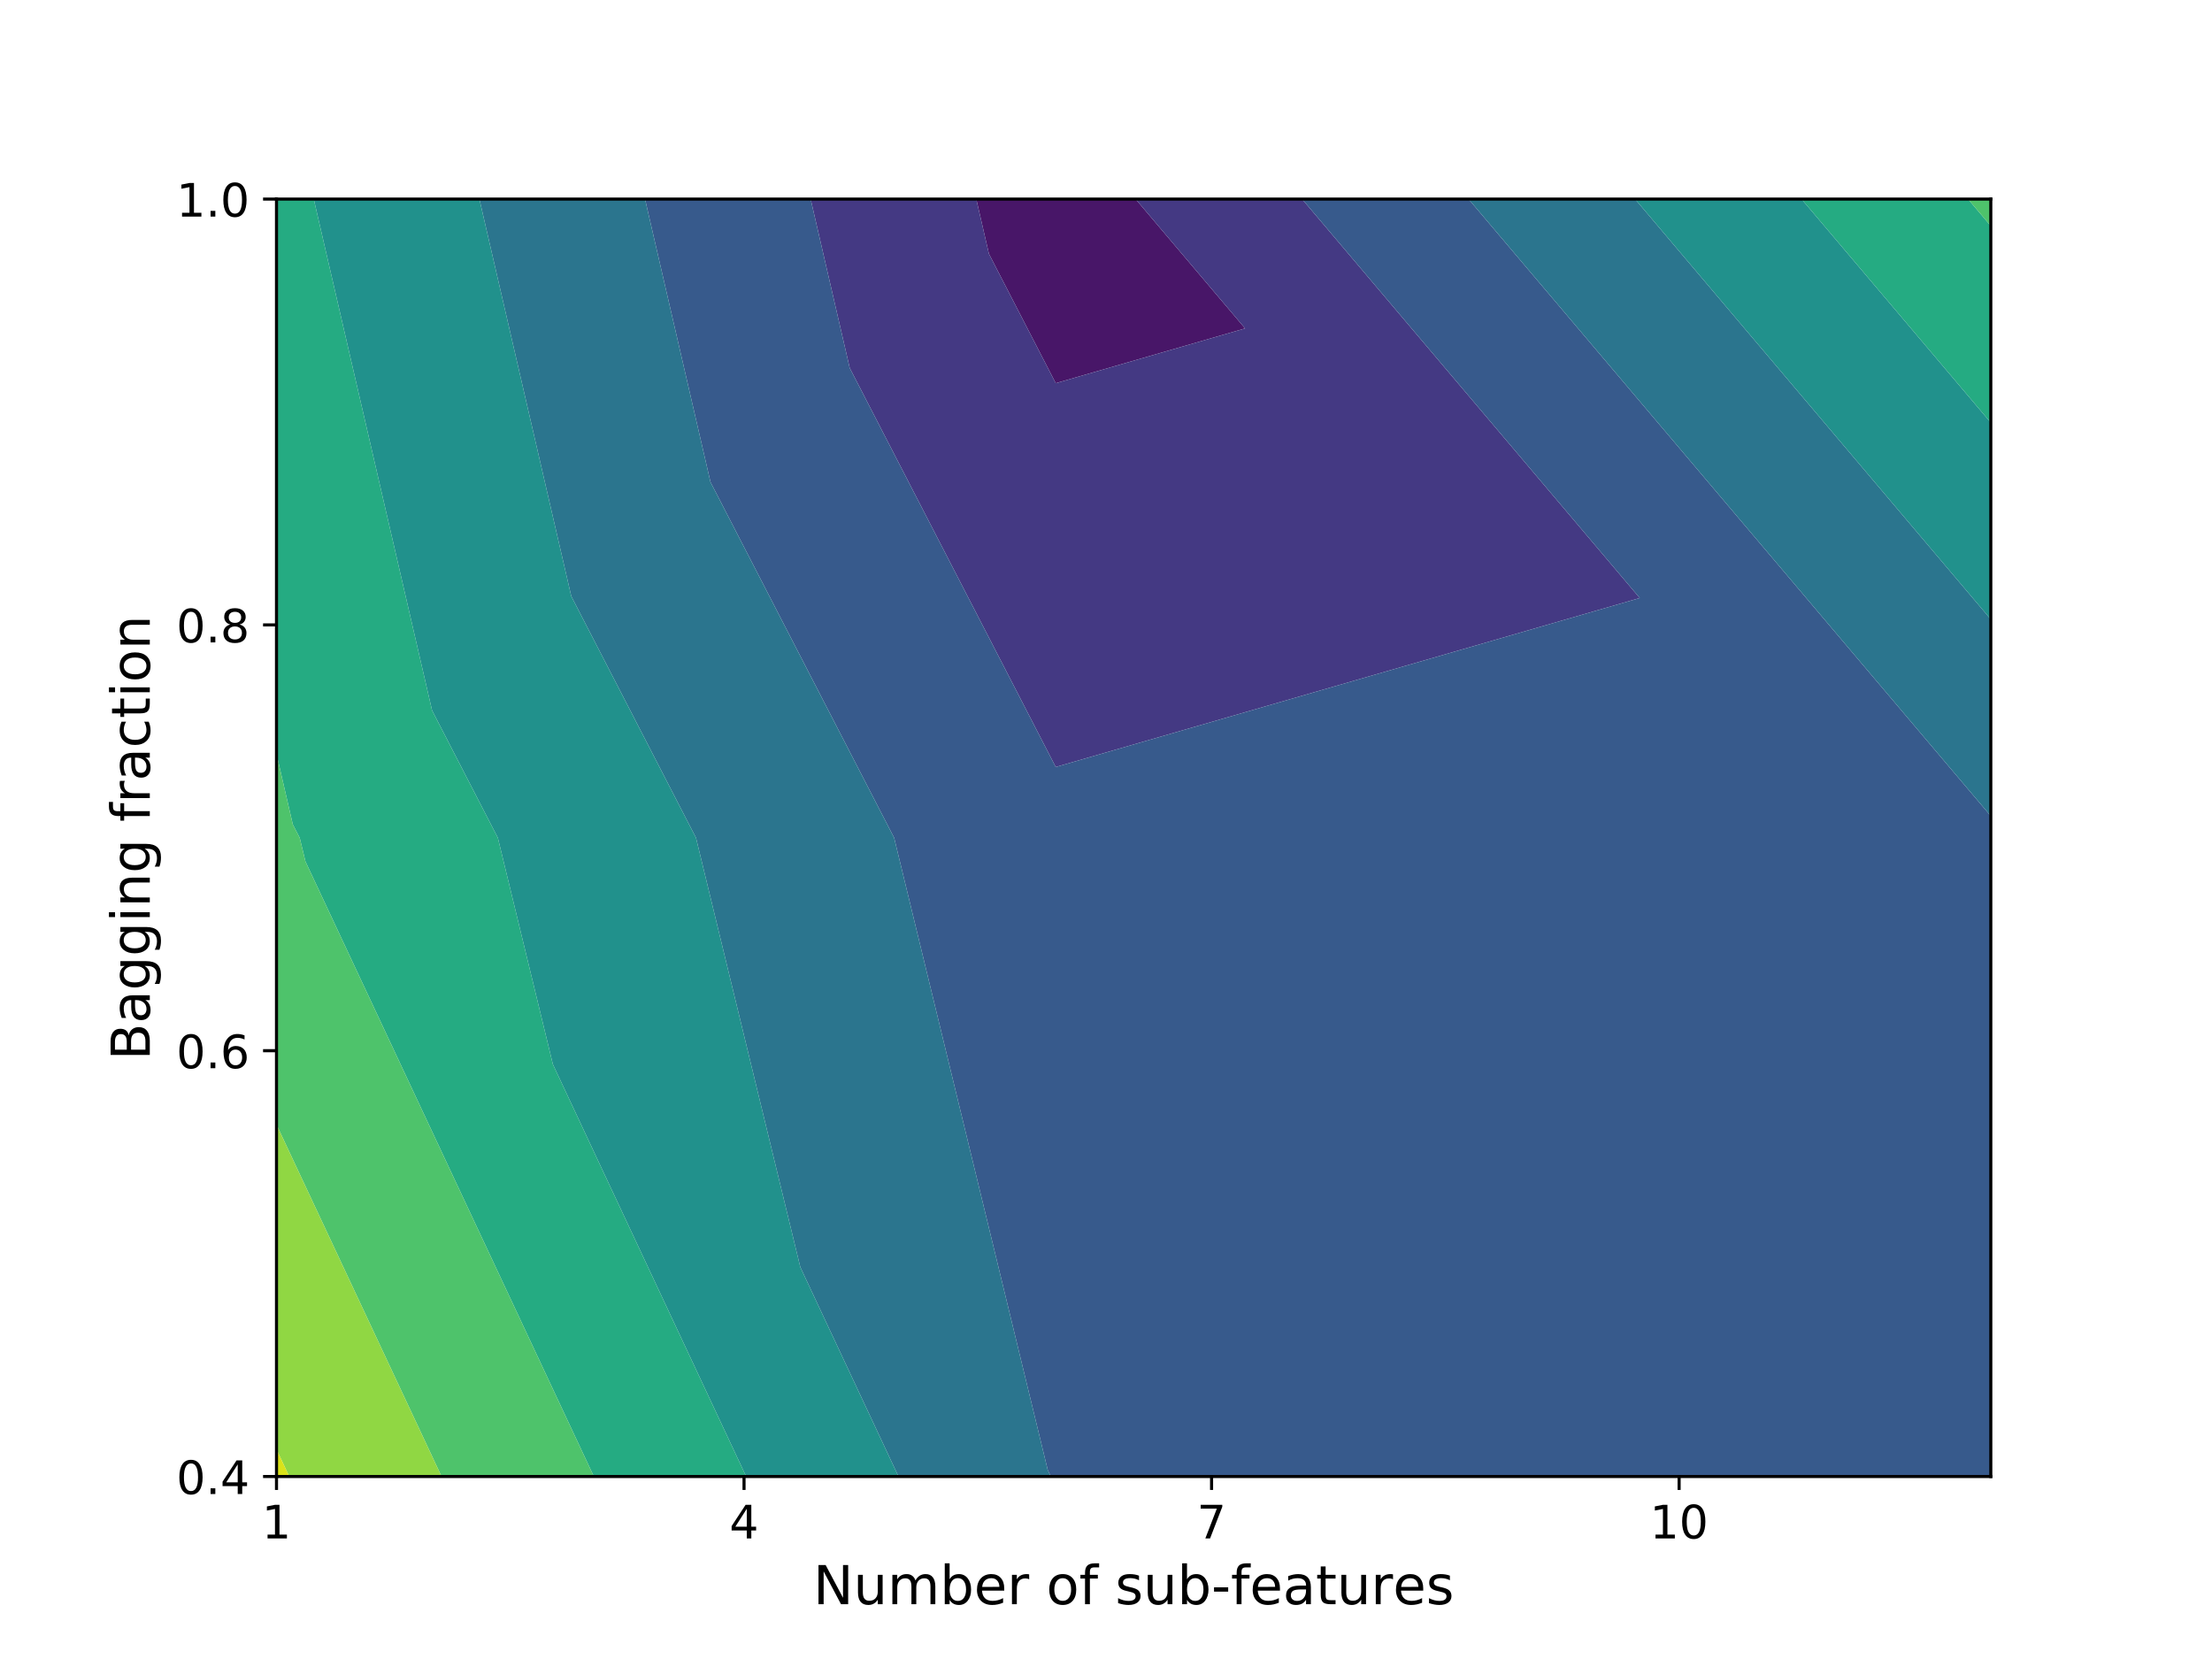
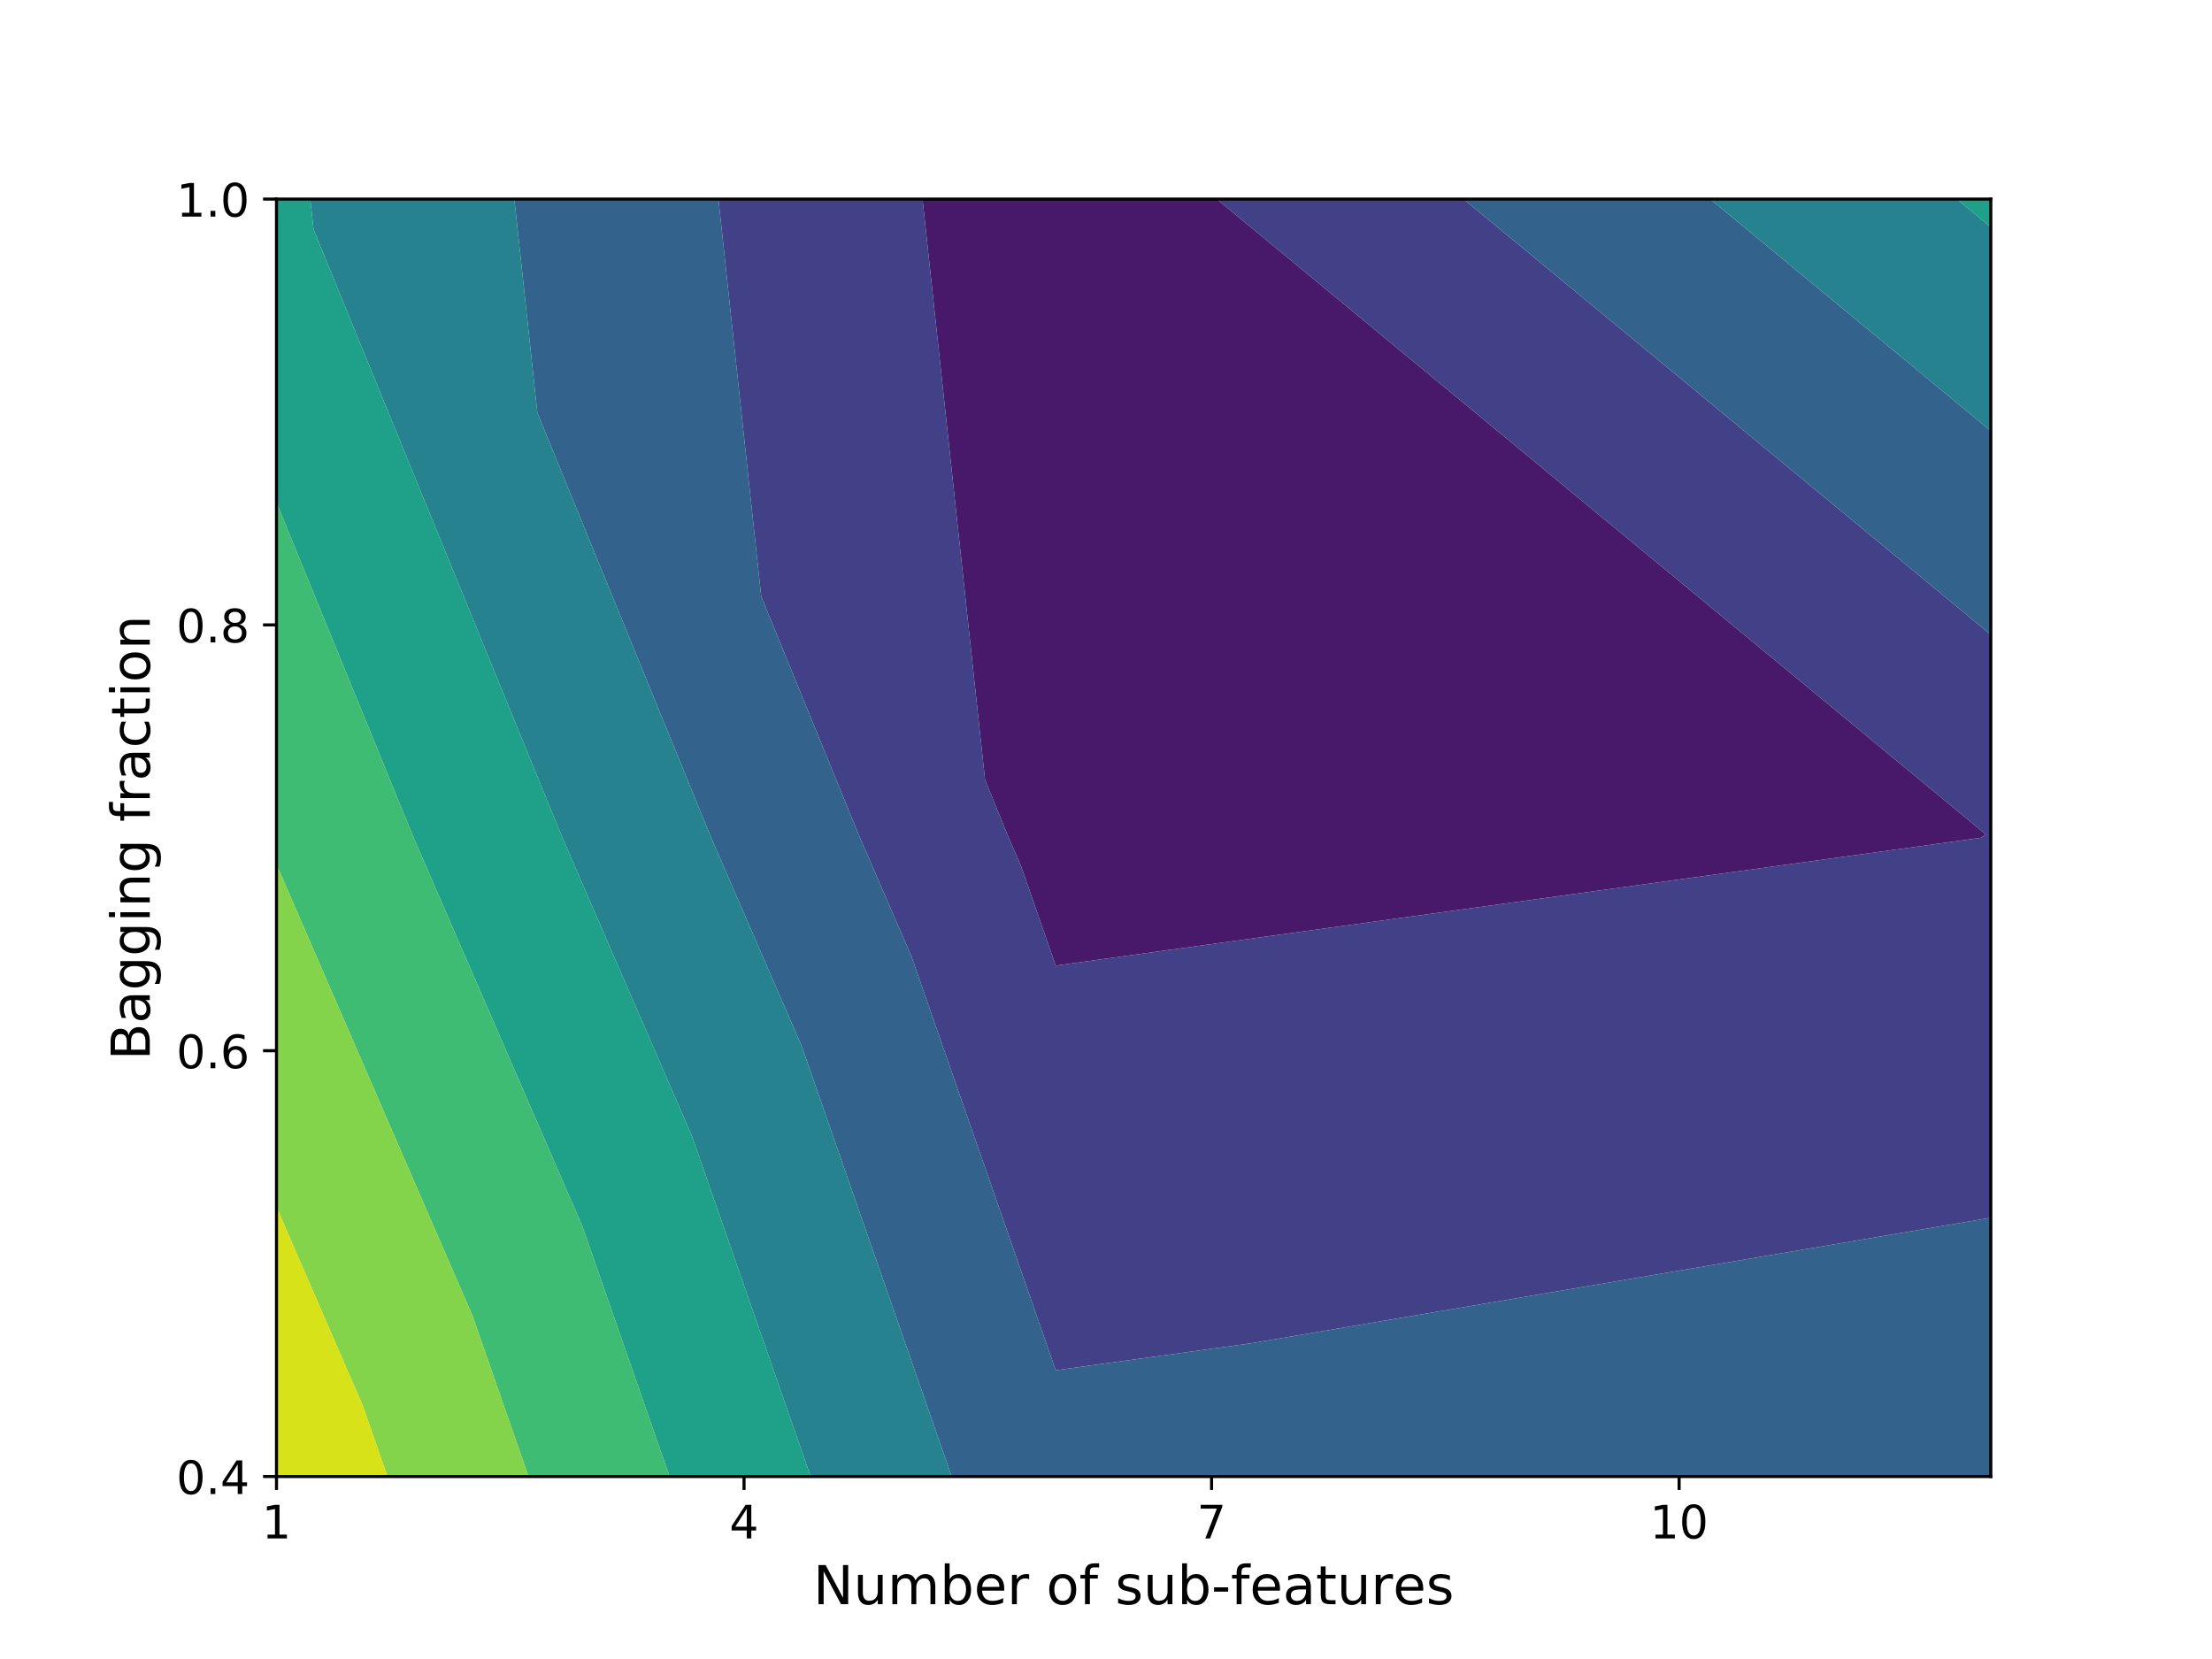
<svg xmlns="http://www.w3.org/2000/svg" xmlns:xlink="http://www.w3.org/1999/xlink" height="432pt" version="1.1" viewBox="0 0 576 432" width="576pt">
  <defs>
    <style type="text/css">
*{stroke-linecap:butt;stroke-linejoin:round;}
  </style>
  </defs>
  <g id="figure_1">
    <g id="patch_1">
      <path d="M 0 432  L 576 432  L 576 0  L 0 0  z " style="fill:#ffffff;" />
    </g>
    <g id="axes_1">
      <g id="patch_2">
        <path d="M 72 384.48  L 518.4 384.48  L 518.4 51.84  L 72 51.84  z " style="fill:#ffffff;" />
      </g>
      <g id="PathCollection_1">
-         <path clip-path="url(#pf931b9b2c3)" d="M 254.216 51.84  L 257.515 66.098  L 274.909 99.789  L 324.219 85.522  L 295.709 51.84  L 274.909 51.84  " style="fill:#481668;" />
+         <path clip-path="url(#pfad58e0f70)" d="M 240.217 51.84  L 256.502 203.072  L 262.675 218.16  L 265.886 225.556  L 274.909 251.439  L 515.774 218.16  L 517.123 217.288  L 316.847 51.84  L 274.909 51.84  " style="fill:#48186a;" />
      </g>
      <g id="PathCollection_2">
-         <path clip-path="url(#pf931b9b2c3)" d="M 295.709 51.84  L 324.219 85.522  L 274.909 99.789  L 257.515 66.098  L 254.216 51.84  L 211.087 51.84  L 221.261 95.814  L 274.909 199.727  L 426.996 155.725  L 339.062 51.84  " style="fill:#443983;" />
+         <path clip-path="url(#pfad58e0f70)" d="M 187.076 51.84  L 198.216 155.296  L 223.935 218.16  L 237.316 248.974  L 274.909 356.816  L 325.677 349.802  L 518.4 317.094  L 518.4 218.16  L 518.4 165.275  L 381.086 51.84  L 316.847 51.84  L 517.123 217.288  L 515.774 218.16  L 274.909 251.439  L 265.886 225.556  L 262.675 218.16  L 256.502 203.072  L 240.217 51.84  " style="fill:#424086;" />
      </g>
      <g id="PathCollection_3">
-         <path clip-path="url(#pf931b9b2c3)" d="M 518.4 212.493  L 382.414 51.84  L 339.062 51.84  L 426.996 155.725  L 274.909 199.727  L 221.261 95.814  L 211.087 51.84  L 167.958 51.84  L 185.007 125.531  L 232.829 218.16  L 272.825 382.772  L 273.626 384.48  L 274.909 384.48  L 518.4 384.48  L 518.4 218.16  " style="fill:#375a8c;" />
+         <path clip-path="url(#pfad58e0f70)" d="M 133.934 51.84  L 139.93 107.521  L 185.196 218.16  L 208.747 272.392  L 247.819 384.48  L 274.909 384.48  L 518.4 384.48  L 518.4 317.094  L 325.677 349.802  L 274.909 356.816  L 237.316 248.974  L 223.935 218.16  L 198.216 155.296  L 187.076 51.84  M 518.4 112.207  L 445.325 51.84  L 381.086 51.84  L 518.4 165.275  " style="fill:#33638d;" />
      </g>
      <g id="PathCollection_4">
-         <path clip-path="url(#pf931b9b2c3)" d="M 518.4 161.276  L 425.767 51.84  L 382.414 51.84  L 518.4 212.493  M 124.829 51.84  L 148.752 155.248  L 181.233 218.16  L 208.398 329.962  L 233.965 384.48  L 273.626 384.48  L 272.825 382.772  L 232.829 218.16  L 185.007 125.531  L 167.958 51.84  " style="fill:#2b758e;" />
+         <path clip-path="url(#pfad58e0f70)" d="M 80.793 51.84  L 81.645 59.745  L 146.457 218.16  L 180.177 295.81  L 211.086 384.48  L 247.819 384.48  L 208.747 272.392  L 185.196 218.16  L 139.93 107.521  L 133.934 51.84  M 518.4 59.139  L 509.565 51.84  L 445.325 51.84  L 518.4 112.207  " style="fill:#26828e;" />
      </g>
      <g id="PathCollection_5">
-         <path clip-path="url(#pf931b9b2c3)" d="M 518.4 110.06  L 469.119 51.84  L 425.767 51.84  L 518.4 161.276  M 81.699 51.84  L 112.498 184.964  L 129.637 218.16  L 143.97 277.152  L 194.304 384.48  L 233.965 384.48  L 208.398 329.962  L 181.233 218.16  L 148.752 155.248  L 124.829 51.84  " style="fill:#21918c;" />
+         <path clip-path="url(#pfad58e0f70)" d="M 72 130.859  L 107.718 218.16  L 151.607 319.228  L 174.353 384.48  L 211.086 384.48  L 180.177 295.81  L 146.457 218.16  L 81.645 59.745  L 80.793 51.84  L 72 51.84  M 509.565 51.84  L 518.4 59.139  L 518.4 51.84  " style="fill:#1fa088;" />
      </g>
      <g id="PathCollection_6">
-         <path clip-path="url(#pf931b9b2c3)" d="M 518.4 58.843  L 512.472 51.84  L 469.119 51.84  L 518.4 110.06  M 72 196.337  L 76.244 214.681  L 78.04 218.16  L 79.542 224.342  L 154.643 384.48  L 194.304 384.48  L 143.97 277.152  L 129.637 218.16  L 112.498 184.964  L 81.699 51.84  L 72 51.84  " style="fill:#25ab82;" />
+         <path clip-path="url(#pfad58e0f70)" d="M 72 225.119  L 123.037 342.646  L 137.62 384.48  L 174.353 384.48  L 151.607 319.228  L 107.718 218.16  L 72 130.859  L 72 218.16  " style="fill:#3fbc73;" />
      </g>
      <g id="PathCollection_7">
-         <path clip-path="url(#pf931b9b2c3)" d="M 512.472 51.84  L 518.4 58.843  L 518.4 51.84  M 72 292.83  L 114.982 384.48  L 154.643 384.48  L 79.542 224.342  L 78.04 218.16  L 76.244 214.681  L 72 196.337  L 72 218.16  " style="fill:#4ec36b;" />
+         <path clip-path="url(#pfad58e0f70)" d="M 72 314.327  L 94.467 366.064  L 100.887 384.48  L 137.62 384.48  L 123.037 342.646  L 72 225.119  " style="fill:#84d44b;" />
      </g>
      <g id="PathCollection_8">
-         <path clip-path="url(#pf931b9b2c3)" d="M 72 377.399  L 75.321 384.48  L 114.982 384.48  L 72 292.83  " style="fill:#90d743;" />
-       </g>
-       <g id="PathCollection_9">
-         <path clip-path="url(#pf931b9b2c3)" d="M 75.321 384.48  L 72 377.399  L 72 384.48  " style="fill:#dae319;" />
+         <path clip-path="url(#pfad58e0f70)" d="M 100.887 384.48  L 94.467 366.064  L 72 314.327  L 72 384.48  " style="fill:#d8e219;" />
      </g>
      <g id="matplotlib.axis_1">
        <g id="xtick_1">
          <g id="line2d_1">
            <defs>
-               <path d="M 0 0  L 0 3.5  " id="m42f956d6b3" style="stroke:#000000;stroke-width:0.8;" />
-             </defs>
-             <g>
-               <use style="stroke:#000000;stroke-width:0.8;" x="72" xlink:href="#m42f956d6b3" y="384.48" />
+               <path d="M 0 0  L 0 3.5  " id="m5ed53e6f72" style="stroke:#000000;stroke-width:0.8;" />
+             </defs>
+             <g>
+               <use style="stroke:#000000;stroke-width:0.8;" x="72" xlink:href="#m5ed53e6f72" y="384.48" />
            </g>
          </g>
          <g id="text_1">
            <defs>
              <path d="M 12.406 8.297  L 28.516 8.297  L 28.516 63.922  L 10.984 60.406  L 10.984 69.391  L 28.422 72.906  L 38.281 72.906  L 38.281 8.297  L 54.391 8.297  L 54.391 0  L 12.406 0  z " id="DejaVuSans-49" />
            </defs>
            <g transform="translate(68.1825 400.5981)scale(0.12 -0.12)">
              <use xlink:href="#DejaVuSans-49" />
            </g>
          </g>
        </g>
        <g id="xtick_2">
          <g id="line2d_2">
            <g>
-               <use style="stroke:#000000;stroke-width:0.8;" x="193.745" xlink:href="#m42f956d6b3" y="384.48" />
+               <use style="stroke:#000000;stroke-width:0.8;" x="193.745" xlink:href="#m5ed53e6f72" y="384.48" />
            </g>
          </g>
          <g id="text_2">
            <defs>
              <path d="M 37.797 64.312  L 12.891 25.391  L 37.797 25.391  z M 35.203 72.906  L 47.609 72.906  L 47.609 25.391  L 58.016 25.391  L 58.016 17.188  L 47.609 17.188  L 47.609 0  L 37.797 0  L 37.797 17.188  L 4.891 17.188  L 4.891 26.703  z " id="DejaVuSans-52" />
            </defs>
            <g transform="translate(189.928 400.5981)scale(0.12 -0.12)">
              <use xlink:href="#DejaVuSans-52" />
            </g>
          </g>
        </g>
        <g id="xtick_3">
          <g id="line2d_3">
            <g>
-               <use style="stroke:#000000;stroke-width:0.8;" x="315.491" xlink:href="#m42f956d6b3" y="384.48" />
+               <use style="stroke:#000000;stroke-width:0.8;" x="315.491" xlink:href="#m5ed53e6f72" y="384.48" />
            </g>
          </g>
          <g id="text_3">
            <defs>
              <path d="M 8.203 72.906  L 55.078 72.906  L 55.078 68.703  L 28.609 0  L 18.312 0  L 43.219 64.594  L 8.203 64.594  z " id="DejaVuSans-55" />
            </defs>
            <g transform="translate(311.6734 400.5981)scale(0.12 -0.12)">
              <use xlink:href="#DejaVuSans-55" />
            </g>
          </g>
        </g>
        <g id="xtick_4">
          <g id="line2d_4">
            <g>
-               <use style="stroke:#000000;stroke-width:0.8;" x="437.236" xlink:href="#m42f956d6b3" y="384.48" />
+               <use style="stroke:#000000;stroke-width:0.8;" x="437.236" xlink:href="#m5ed53e6f72" y="384.48" />
            </g>
          </g>
          <g id="text_4">
            <defs>
              <path d="M 31.781 66.406  Q 24.172 66.406 20.328 58.906  Q 16.5 51.422 16.5 36.375  Q 16.5 21.391 20.328 13.891  Q 24.172 6.391 31.781 6.391  Q 39.453 6.391 43.281 13.891  Q 47.125 21.391 47.125 36.375  Q 47.125 51.422 43.281 58.906  Q 39.453 66.406 31.781 66.406  z M 31.781 74.219  Q 44.047 74.219 50.516 64.516  Q 56.984 54.828 56.984 36.375  Q 56.984 17.969 50.516 8.266  Q 44.047 -1.422 31.781 -1.422  Q 19.531 -1.422 13.062 8.266  Q 6.594 17.969 6.594 36.375  Q 6.594 54.828 13.062 64.516  Q 19.531 74.219 31.781 74.219  z " id="DejaVuSans-48" />
            </defs>
            <g transform="translate(429.6014 400.5981)scale(0.12 -0.12)">
              <use xlink:href="#DejaVuSans-49" />
              <use x="63.623" xlink:href="#DejaVuSans-48" />
            </g>
          </g>
        </g>
        <g id="text_5">
          <defs>
            <path d="M 9.812 72.906  L 23.094 72.906  L 55.422 11.922  L 55.422 72.906  L 64.984 72.906  L 64.984 0  L 51.703 0  L 19.391 60.984  L 19.391 0  L 9.812 0  z " id="DejaVuSans-78" />
            <path d="M 8.5 21.578  L 8.5 54.688  L 17.484 54.688  L 17.484 21.922  Q 17.484 14.156 20.5 10.266  Q 23.531 6.391 29.594 6.391  Q 36.859 6.391 41.078 11.031  Q 45.312 15.672 45.312 23.688  L 45.312 54.688  L 54.297 54.688  L 54.297 0  L 45.312 0  L 45.312 8.406  Q 42.047 3.422 37.719 1  Q 33.406 -1.422 27.688 -1.422  Q 18.266 -1.422 13.375 4.438  Q 8.5 10.297 8.5 21.578  z M 31.109 56  z " id="DejaVuSans-117" />
            <path d="M 52 44.188  Q 55.375 50.25 60.062 53.125  Q 64.75 56 71.094 56  Q 79.641 56 84.281 50.016  Q 88.922 44.047 88.922 33.016  L 88.922 0  L 79.891 0  L 79.891 32.719  Q 79.891 40.578 77.094 44.375  Q 74.312 48.188 68.609 48.188  Q 61.625 48.188 57.562 43.547  Q 53.516 38.922 53.516 30.906  L 53.516 0  L 44.484 0  L 44.484 32.719  Q 44.484 40.625 41.703 44.406  Q 38.922 48.188 33.109 48.188  Q 26.219 48.188 22.156 43.531  Q 18.109 38.875 18.109 30.906  L 18.109 0  L 9.078 0  L 9.078 54.688  L 18.109 54.688  L 18.109 46.188  Q 21.188 51.219 25.484 53.609  Q 29.781 56 35.688 56  Q 41.656 56 45.828 52.969  Q 50 49.953 52 44.188  z " id="DejaVuSans-109" />
            <path d="M 48.688 27.297  Q 48.688 37.203 44.609 42.844  Q 40.531 48.484 33.406 48.484  Q 26.266 48.484 22.188 42.844  Q 18.109 37.203 18.109 27.297  Q 18.109 17.391 22.188 11.75  Q 26.266 6.109 33.406 6.109  Q 40.531 6.109 44.609 11.75  Q 48.688 17.391 48.688 27.297  z M 18.109 46.391  Q 20.953 51.266 25.266 53.625  Q 29.594 56 35.594 56  Q 45.562 56 51.781 48.094  Q 58.016 40.188 58.016 27.297  Q 58.016 14.406 51.781 6.484  Q 45.562 -1.422 35.594 -1.422  Q 29.594 -1.422 25.266 0.953  Q 20.953 3.328 18.109 8.203  L 18.109 0  L 9.078 0  L 9.078 75.984  L 18.109 75.984  z " id="DejaVuSans-98" />
            <path d="M 56.203 29.594  L 56.203 25.203  L 14.891 25.203  Q 15.484 15.922 20.484 11.062  Q 25.484 6.203 34.422 6.203  Q 39.594 6.203 44.453 7.469  Q 49.312 8.734 54.109 11.281  L 54.109 2.781  Q 49.266 0.734 44.188 -0.344  Q 39.109 -1.422 33.891 -1.422  Q 20.797 -1.422 13.156 6.188  Q 5.516 13.812 5.516 26.812  Q 5.516 40.234 12.766 48.109  Q 20.016 56 32.328 56  Q 43.359 56 49.781 48.891  Q 56.203 41.797 56.203 29.594  z M 47.219 32.234  Q 47.125 39.594 43.094 43.984  Q 39.062 48.391 32.422 48.391  Q 24.906 48.391 20.391 44.141  Q 15.875 39.891 15.188 32.172  z " id="DejaVuSans-101" />
            <path d="M 41.109 46.297  Q 39.594 47.172 37.812 47.578  Q 36.031 48 33.891 48  Q 26.266 48 22.188 43.047  Q 18.109 38.094 18.109 28.812  L 18.109 0  L 9.078 0  L 9.078 54.688  L 18.109 54.688  L 18.109 46.188  Q 20.953 51.172 25.484 53.578  Q 30.031 56 36.531 56  Q 37.453 56 38.578 55.875  Q 39.703 55.766 41.062 55.516  z " id="DejaVuSans-114" />
            <path id="DejaVuSans-32" />
            <path d="M 30.609 48.391  Q 23.391 48.391 19.188 42.75  Q 14.984 37.109 14.984 27.297  Q 14.984 17.484 19.156 11.844  Q 23.344 6.203 30.609 6.203  Q 37.797 6.203 41.984 11.859  Q 46.188 17.531 46.188 27.297  Q 46.188 37.016 41.984 42.703  Q 37.797 48.391 30.609 48.391  z M 30.609 56  Q 42.328 56 49.016 48.375  Q 55.719 40.766 55.719 27.297  Q 55.719 13.875 49.016 6.219  Q 42.328 -1.422 30.609 -1.422  Q 18.844 -1.422 12.172 6.219  Q 5.516 13.875 5.516 27.297  Q 5.516 40.766 12.172 48.375  Q 18.844 56 30.609 56  z " id="DejaVuSans-111" />
            <path d="M 37.109 75.984  L 37.109 68.5  L 28.516 68.5  Q 23.688 68.5 21.797 66.547  Q 19.922 64.594 19.922 59.516  L 19.922 54.688  L 34.719 54.688  L 34.719 47.703  L 19.922 47.703  L 19.922 0  L 10.891 0  L 10.891 47.703  L 2.297 47.703  L 2.297 54.688  L 10.891 54.688  L 10.891 58.5  Q 10.891 67.625 15.141 71.797  Q 19.391 75.984 28.609 75.984  z " id="DejaVuSans-102" />
            <path d="M 44.281 53.078  L 44.281 44.578  Q 40.484 46.531 36.375 47.5  Q 32.281 48.484 27.875 48.484  Q 21.188 48.484 17.844 46.438  Q 14.5 44.391 14.5 40.281  Q 14.5 37.156 16.891 35.375  Q 19.281 33.594 26.516 31.984  L 29.594 31.297  Q 39.156 29.25 43.188 25.516  Q 47.219 21.781 47.219 15.094  Q 47.219 7.469 41.188 3.016  Q 35.156 -1.422 24.609 -1.422  Q 20.219 -1.422 15.453 -0.562  Q 10.688 0.297 5.422 2  L 5.422 11.281  Q 10.406 8.688 15.234 7.391  Q 20.062 6.109 24.812 6.109  Q 31.156 6.109 34.562 8.281  Q 37.984 10.453 37.984 14.406  Q 37.984 18.062 35.516 20.016  Q 33.062 21.969 24.703 23.781  L 21.578 24.516  Q 13.234 26.266 9.516 29.906  Q 5.812 33.547 5.812 39.891  Q 5.812 47.609 11.281 51.797  Q 16.75 56 26.812 56  Q 31.781 56 36.172 55.266  Q 40.578 54.547 44.281 53.078  z " id="DejaVuSans-115" />
            <path d="M 4.891 31.391  L 31.203 31.391  L 31.203 23.391  L 4.891 23.391  z " id="DejaVuSans-45" />
            <path d="M 34.281 27.484  Q 23.391 27.484 19.188 25  Q 14.984 22.516 14.984 16.5  Q 14.984 11.719 18.141 8.906  Q 21.297 6.109 26.703 6.109  Q 34.188 6.109 38.703 11.406  Q 43.219 16.703 43.219 25.484  L 43.219 27.484  z M 52.203 31.203  L 52.203 0  L 43.219 0  L 43.219 8.297  Q 40.141 3.328 35.547 0.953  Q 30.953 -1.422 24.312 -1.422  Q 15.922 -1.422 10.953 3.297  Q 6 8.016 6 15.922  Q 6 25.141 12.172 29.828  Q 18.359 34.516 30.609 34.516  L 43.219 34.516  L 43.219 35.406  Q 43.219 41.609 39.141 45  Q 35.062 48.391 27.688 48.391  Q 23 48.391 18.547 47.266  Q 14.109 46.141 10.016 43.891  L 10.016 52.203  Q 14.938 54.109 19.578 55.047  Q 24.219 56 28.609 56  Q 40.484 56 46.344 49.844  Q 52.203 43.703 52.203 31.203  z " id="DejaVuSans-97" />
            <path d="M 18.312 70.219  L 18.312 54.688  L 36.812 54.688  L 36.812 47.703  L 18.312 47.703  L 18.312 18.016  Q 18.312 11.328 20.141 9.422  Q 21.969 7.516 27.594 7.516  L 36.812 7.516  L 36.812 0  L 27.594 0  Q 17.188 0 13.234 3.875  Q 9.281 7.766 9.281 18.016  L 9.281 47.703  L 2.688 47.703  L 2.688 54.688  L 9.281 54.688  L 9.281 70.219  z " id="DejaVuSans-116" />
          </defs>
          <g transform="translate(211.76 417.7316)scale(0.14 -0.14)">
            <use xlink:href="#DejaVuSans-78" />
            <use x="74.805" xlink:href="#DejaVuSans-117" />
            <use x="138.184" xlink:href="#DejaVuSans-109" />
            <use x="235.596" xlink:href="#DejaVuSans-98" />
            <use x="299.072" xlink:href="#DejaVuSans-101" />
            <use x="360.596" xlink:href="#DejaVuSans-114" />
            <use x="401.709" xlink:href="#DejaVuSans-32" />
            <use x="433.496" xlink:href="#DejaVuSans-111" />
            <use x="494.678" xlink:href="#DejaVuSans-102" />
            <use x="529.883" xlink:href="#DejaVuSans-32" />
            <use x="561.67" xlink:href="#DejaVuSans-115" />
            <use x="613.77" xlink:href="#DejaVuSans-117" />
            <use x="677.148" xlink:href="#DejaVuSans-98" />
            <use x="740.625" xlink:href="#DejaVuSans-45" />
            <use x="776.709" xlink:href="#DejaVuSans-102" />
            <use x="811.914" xlink:href="#DejaVuSans-101" />
            <use x="873.438" xlink:href="#DejaVuSans-97" />
            <use x="934.717" xlink:href="#DejaVuSans-116" />
            <use x="973.926" xlink:href="#DejaVuSans-117" />
            <use x="1037.305" xlink:href="#DejaVuSans-114" />
            <use x="1078.387" xlink:href="#DejaVuSans-101" />
            <use x="1139.91" xlink:href="#DejaVuSans-115" />
          </g>
        </g>
      </g>
      <g id="matplotlib.axis_2">
        <g id="ytick_1">
          <g id="line2d_5">
            <defs>
-               <path d="M 0 0  L -3.5 0  " id="me93c98aa3f" style="stroke:#000000;stroke-width:0.8;" />
-             </defs>
-             <g>
-               <use style="stroke:#000000;stroke-width:0.8;" x="72" xlink:href="#me93c98aa3f" y="384.48" />
+               <path d="M 0 0  L -3.5 0  " id="m5ed9804555" style="stroke:#000000;stroke-width:0.8;" />
+             </defs>
+             <g>
+               <use style="stroke:#000000;stroke-width:0.8;" x="72" xlink:href="#m5ed9804555" y="384.48" />
            </g>
          </g>
          <g id="text_6">
            <defs>
              <path d="M 10.688 12.406  L 21 12.406  L 21 0  L 10.688 0  z " id="DejaVuSans-46" />
            </defs>
            <g transform="translate(45.91625 389.0391)scale(0.12 -0.12)">
              <use xlink:href="#DejaVuSans-48" />
              <use x="63.623" xlink:href="#DejaVuSans-46" />
              <use x="95.41" xlink:href="#DejaVuSans-52" />
            </g>
          </g>
        </g>
        <g id="ytick_2">
          <g id="line2d_6">
            <g>
-               <use style="stroke:#000000;stroke-width:0.8;" x="72" xlink:href="#me93c98aa3f" y="273.6" />
+               <use style="stroke:#000000;stroke-width:0.8;" x="72" xlink:href="#m5ed9804555" y="273.6" />
            </g>
          </g>
          <g id="text_7">
            <defs>
              <path d="M 33.016 40.375  Q 26.375 40.375 22.484 35.828  Q 18.609 31.297 18.609 23.391  Q 18.609 15.531 22.484 10.953  Q 26.375 6.391 33.016 6.391  Q 39.656 6.391 43.531 10.953  Q 47.406 15.531 47.406 23.391  Q 47.406 31.297 43.531 35.828  Q 39.656 40.375 33.016 40.375  z M 52.594 71.297  L 52.594 62.312  Q 48.875 64.062 45.094 64.984  Q 41.312 65.922 37.594 65.922  Q 27.828 65.922 22.672 59.328  Q 17.531 52.734 16.797 39.406  Q 19.672 43.656 24.016 45.922  Q 28.375 48.188 33.594 48.188  Q 44.578 48.188 50.953 41.516  Q 57.328 34.859 57.328 23.391  Q 57.328 12.156 50.688 5.359  Q 44.047 -1.422 33.016 -1.422  Q 20.359 -1.422 13.672 8.266  Q 6.984 17.969 6.984 36.375  Q 6.984 53.656 15.188 63.938  Q 23.391 74.219 37.203 74.219  Q 40.922 74.219 44.703 73.484  Q 48.484 72.75 52.594 71.297  z " id="DejaVuSans-54" />
            </defs>
            <g transform="translate(45.91625 278.1591)scale(0.12 -0.12)">
              <use xlink:href="#DejaVuSans-48" />
              <use x="63.623" xlink:href="#DejaVuSans-46" />
              <use x="95.41" xlink:href="#DejaVuSans-54" />
            </g>
          </g>
        </g>
        <g id="ytick_3">
          <g id="line2d_7">
            <g>
-               <use style="stroke:#000000;stroke-width:0.8;" x="72" xlink:href="#me93c98aa3f" y="162.72" />
+               <use style="stroke:#000000;stroke-width:0.8;" x="72" xlink:href="#m5ed9804555" y="162.72" />
            </g>
          </g>
          <g id="text_8">
            <defs>
              <path d="M 31.781 34.625  Q 24.75 34.625 20.719 30.859  Q 16.703 27.094 16.703 20.516  Q 16.703 13.922 20.719 10.156  Q 24.75 6.391 31.781 6.391  Q 38.812 6.391 42.859 10.172  Q 46.922 13.969 46.922 20.516  Q 46.922 27.094 42.891 30.859  Q 38.875 34.625 31.781 34.625  z M 21.922 38.812  Q 15.578 40.375 12.031 44.719  Q 8.5 49.078 8.5 55.328  Q 8.5 64.062 14.719 69.141  Q 20.953 74.219 31.781 74.219  Q 42.672 74.219 48.875 69.141  Q 55.078 64.062 55.078 55.328  Q 55.078 49.078 51.531 44.719  Q 48 40.375 41.703 38.812  Q 48.828 37.156 52.797 32.312  Q 56.781 27.484 56.781 20.516  Q 56.781 9.906 50.312 4.234  Q 43.844 -1.422 31.781 -1.422  Q 19.734 -1.422 13.25 4.234  Q 6.781 9.906 6.781 20.516  Q 6.781 27.484 10.781 32.312  Q 14.797 37.156 21.922 38.812  z M 18.312 54.391  Q 18.312 48.734 21.844 45.562  Q 25.391 42.391 31.781 42.391  Q 38.141 42.391 41.719 45.562  Q 45.312 48.734 45.312 54.391  Q 45.312 60.062 41.719 63.234  Q 38.141 66.406 31.781 66.406  Q 25.391 66.406 21.844 63.234  Q 18.312 60.062 18.312 54.391  z " id="DejaVuSans-56" />
            </defs>
            <g transform="translate(45.91625 167.2791)scale(0.12 -0.12)">
              <use xlink:href="#DejaVuSans-48" />
              <use x="63.623" xlink:href="#DejaVuSans-46" />
              <use x="95.41" xlink:href="#DejaVuSans-56" />
            </g>
          </g>
        </g>
        <g id="ytick_4">
          <g id="line2d_8">
            <g>
-               <use style="stroke:#000000;stroke-width:0.8;" x="72" xlink:href="#me93c98aa3f" y="51.84" />
+               <use style="stroke:#000000;stroke-width:0.8;" x="72" xlink:href="#m5ed9804555" y="51.84" />
            </g>
          </g>
          <g id="text_9">
            <g transform="translate(45.91625 56.39906)scale(0.12 -0.12)">
              <use xlink:href="#DejaVuSans-49" />
              <use x="63.623" xlink:href="#DejaVuSans-46" />
              <use x="95.41" xlink:href="#DejaVuSans-48" />
            </g>
          </g>
        </g>
        <g id="text_10">
          <defs>
            <path d="M 19.672 34.812  L 19.672 8.109  L 35.5 8.109  Q 43.453 8.109 47.281 11.406  Q 51.125 14.703 51.125 21.484  Q 51.125 28.328 47.281 31.562  Q 43.453 34.812 35.5 34.812  z M 19.672 64.797  L 19.672 42.828  L 34.281 42.828  Q 41.5 42.828 45.031 45.531  Q 48.578 48.25 48.578 53.812  Q 48.578 59.328 45.031 62.062  Q 41.5 64.797 34.281 64.797  z M 9.812 72.906  L 35.016 72.906  Q 46.297 72.906 52.391 68.219  Q 58.5 63.531 58.5 54.891  Q 58.5 48.188 55.375 44.234  Q 52.25 40.281 46.188 39.312  Q 53.469 37.75 57.5 32.781  Q 61.531 27.828 61.531 20.406  Q 61.531 10.641 54.891 5.312  Q 48.25 0 35.984 0  L 9.812 0  z " id="DejaVuSans-66" />
            <path d="M 45.406 27.984  Q 45.406 37.75 41.375 43.109  Q 37.359 48.484 30.078 48.484  Q 22.859 48.484 18.828 43.109  Q 14.797 37.75 14.797 27.984  Q 14.797 18.266 18.828 12.891  Q 22.859 7.516 30.078 7.516  Q 37.359 7.516 41.375 12.891  Q 45.406 18.266 45.406 27.984  z M 54.391 6.781  Q 54.391 -7.172 48.188 -13.984  Q 42 -20.797 29.203 -20.797  Q 24.469 -20.797 20.266 -20.094  Q 16.062 -19.391 12.109 -17.922  L 12.109 -9.188  Q 16.062 -11.328 19.922 -12.344  Q 23.781 -13.375 27.781 -13.375  Q 36.625 -13.375 41.016 -8.766  Q 45.406 -4.156 45.406 5.172  L 45.406 9.625  Q 42.625 4.781 38.281 2.391  Q 33.938 0 27.875 0  Q 17.828 0 11.672 7.656  Q 5.516 15.328 5.516 27.984  Q 5.516 40.672 11.672 48.328  Q 17.828 56 27.875 56  Q 33.938 56 38.281 53.609  Q 42.625 51.219 45.406 46.391  L 45.406 54.688  L 54.391 54.688  z " id="DejaVuSans-103" />
            <path d="M 9.422 54.688  L 18.406 54.688  L 18.406 0  L 9.422 0  z M 9.422 75.984  L 18.406 75.984  L 18.406 64.594  L 9.422 64.594  z " id="DejaVuSans-105" />
            <path d="M 54.891 33.016  L 54.891 0  L 45.906 0  L 45.906 32.719  Q 45.906 40.484 42.875 44.328  Q 39.844 48.188 33.797 48.188  Q 26.516 48.188 22.312 43.547  Q 18.109 38.922 18.109 30.906  L 18.109 0  L 9.078 0  L 9.078 54.688  L 18.109 54.688  L 18.109 46.188  Q 21.344 51.125 25.703 53.562  Q 30.078 56 35.797 56  Q 45.219 56 50.047 50.172  Q 54.891 44.344 54.891 33.016  z " id="DejaVuSans-110" />
            <path d="M 48.781 52.594  L 48.781 44.188  Q 44.969 46.297 41.141 47.344  Q 37.312 48.391 33.406 48.391  Q 24.656 48.391 19.812 42.844  Q 14.984 37.312 14.984 27.297  Q 14.984 17.281 19.812 11.734  Q 24.656 6.203 33.406 6.203  Q 37.312 6.203 41.141 7.25  Q 44.969 8.297 48.781 10.406  L 48.781 2.094  Q 45.016 0.344 40.984 -0.531  Q 36.969 -1.422 32.422 -1.422  Q 20.062 -1.422 12.781 6.344  Q 5.516 14.109 5.516 27.297  Q 5.516 40.672 12.859 48.328  Q 20.219 56 33.016 56  Q 37.156 56 41.109 55.141  Q 45.062 54.297 48.781 52.594  z " id="DejaVuSans-99" />
          </defs>
          <g transform="translate(39.00469 276.0784)rotate(-90)scale(0.14 -0.14)">
            <use xlink:href="#DejaVuSans-66" />
            <use x="68.604" xlink:href="#DejaVuSans-97" />
            <use x="129.883" xlink:href="#DejaVuSans-103" />
            <use x="193.359" xlink:href="#DejaVuSans-103" />
            <use x="256.836" xlink:href="#DejaVuSans-105" />
            <use x="284.619" xlink:href="#DejaVuSans-110" />
            <use x="347.998" xlink:href="#DejaVuSans-103" />
            <use x="411.475" xlink:href="#DejaVuSans-32" />
            <use x="443.262" xlink:href="#DejaVuSans-102" />
            <use x="478.467" xlink:href="#DejaVuSans-114" />
            <use x="519.58" xlink:href="#DejaVuSans-97" />
            <use x="580.859" xlink:href="#DejaVuSans-99" />
            <use x="635.84" xlink:href="#DejaVuSans-116" />
            <use x="675.049" xlink:href="#DejaVuSans-105" />
            <use x="702.832" xlink:href="#DejaVuSans-111" />
            <use x="764.014" xlink:href="#DejaVuSans-110" />
          </g>
        </g>
      </g>
      <g id="patch_3">
        <path d="M 72 384.48  L 72 51.84  " style="fill:none;stroke:#000000;stroke-linecap:square;stroke-linejoin:miter;stroke-width:0.8;" />
      </g>
      <g id="patch_4">
        <path d="M 518.4 384.48  L 518.4 51.84  " style="fill:none;stroke:#000000;stroke-linecap:square;stroke-linejoin:miter;stroke-width:0.8;" />
      </g>
      <g id="patch_5">
        <path d="M 72 384.48  L 518.4 384.48  " style="fill:none;stroke:#000000;stroke-linecap:square;stroke-linejoin:miter;stroke-width:0.8;" />
      </g>
      <g id="patch_6">
        <path d="M 72 51.84  L 518.4 51.84  " style="fill:none;stroke:#000000;stroke-linecap:square;stroke-linejoin:miter;stroke-width:0.8;" />
      </g>
    </g>
  </g>
  <defs>
-     <clipPath id="pf931b9b2c3">
+     <clipPath id="pfad58e0f70">
      <rect height="332.64" width="446.4" x="72" y="51.84" />
    </clipPath>
  </defs>
</svg>
